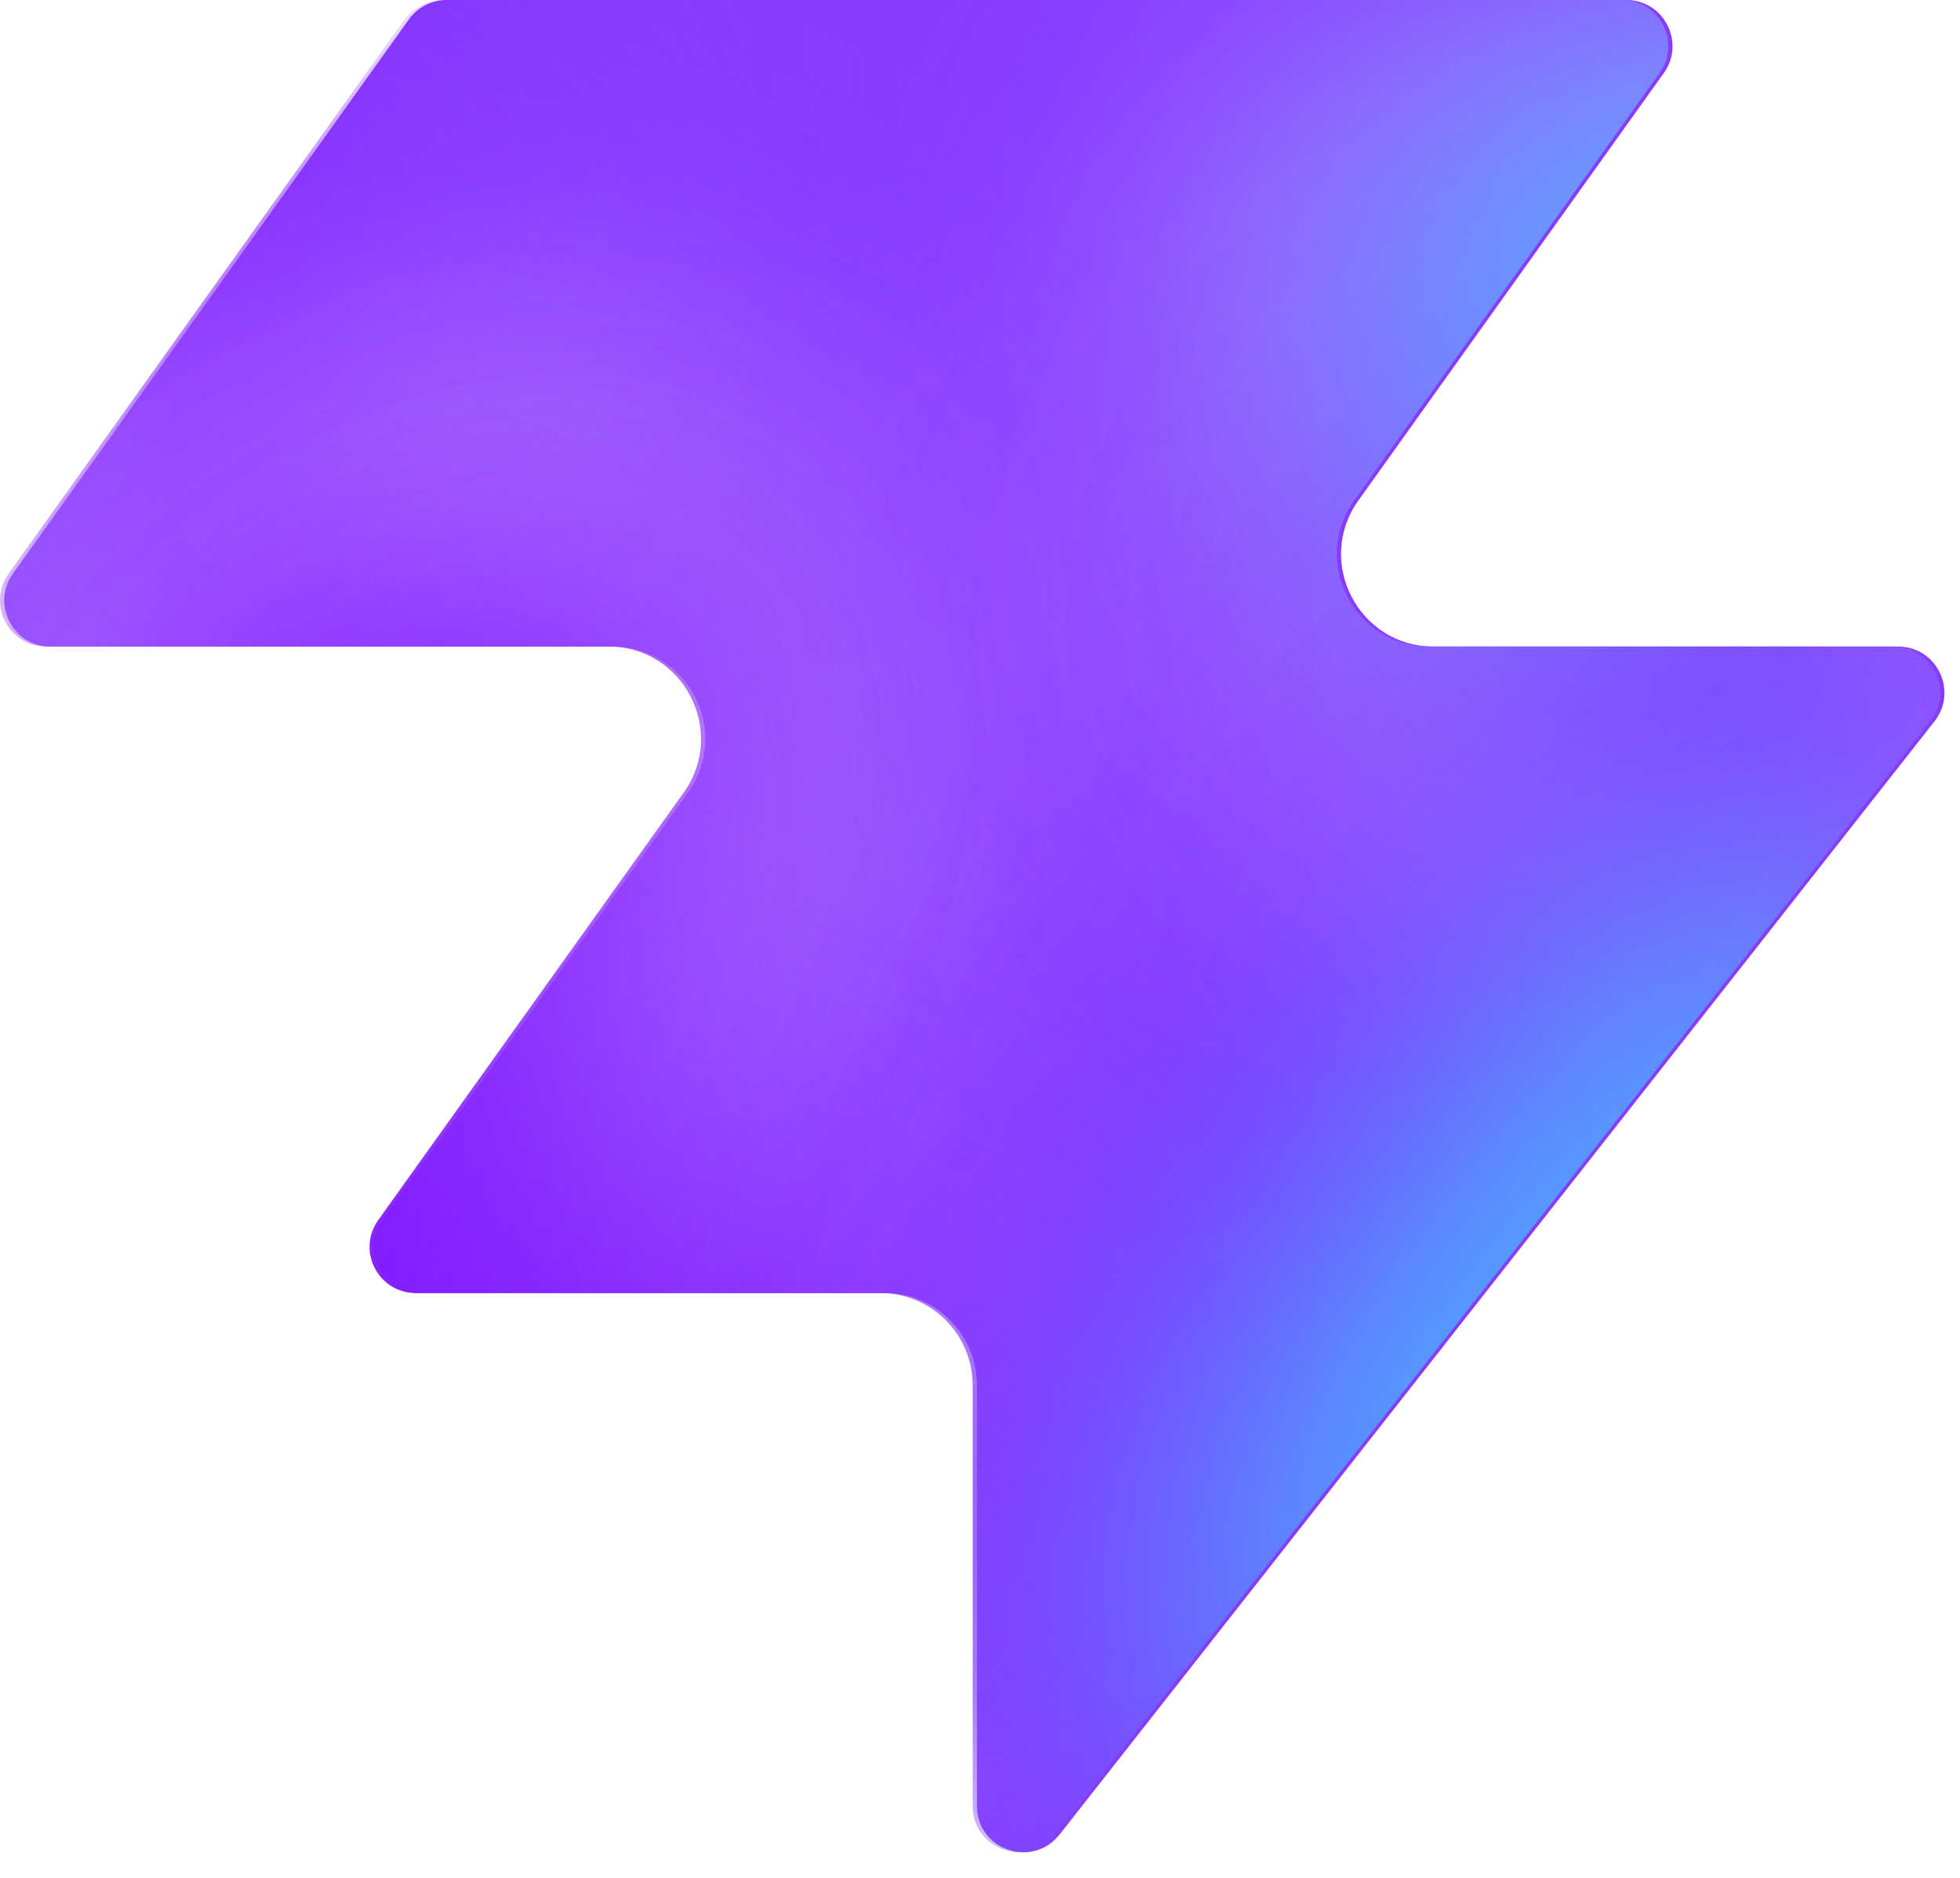
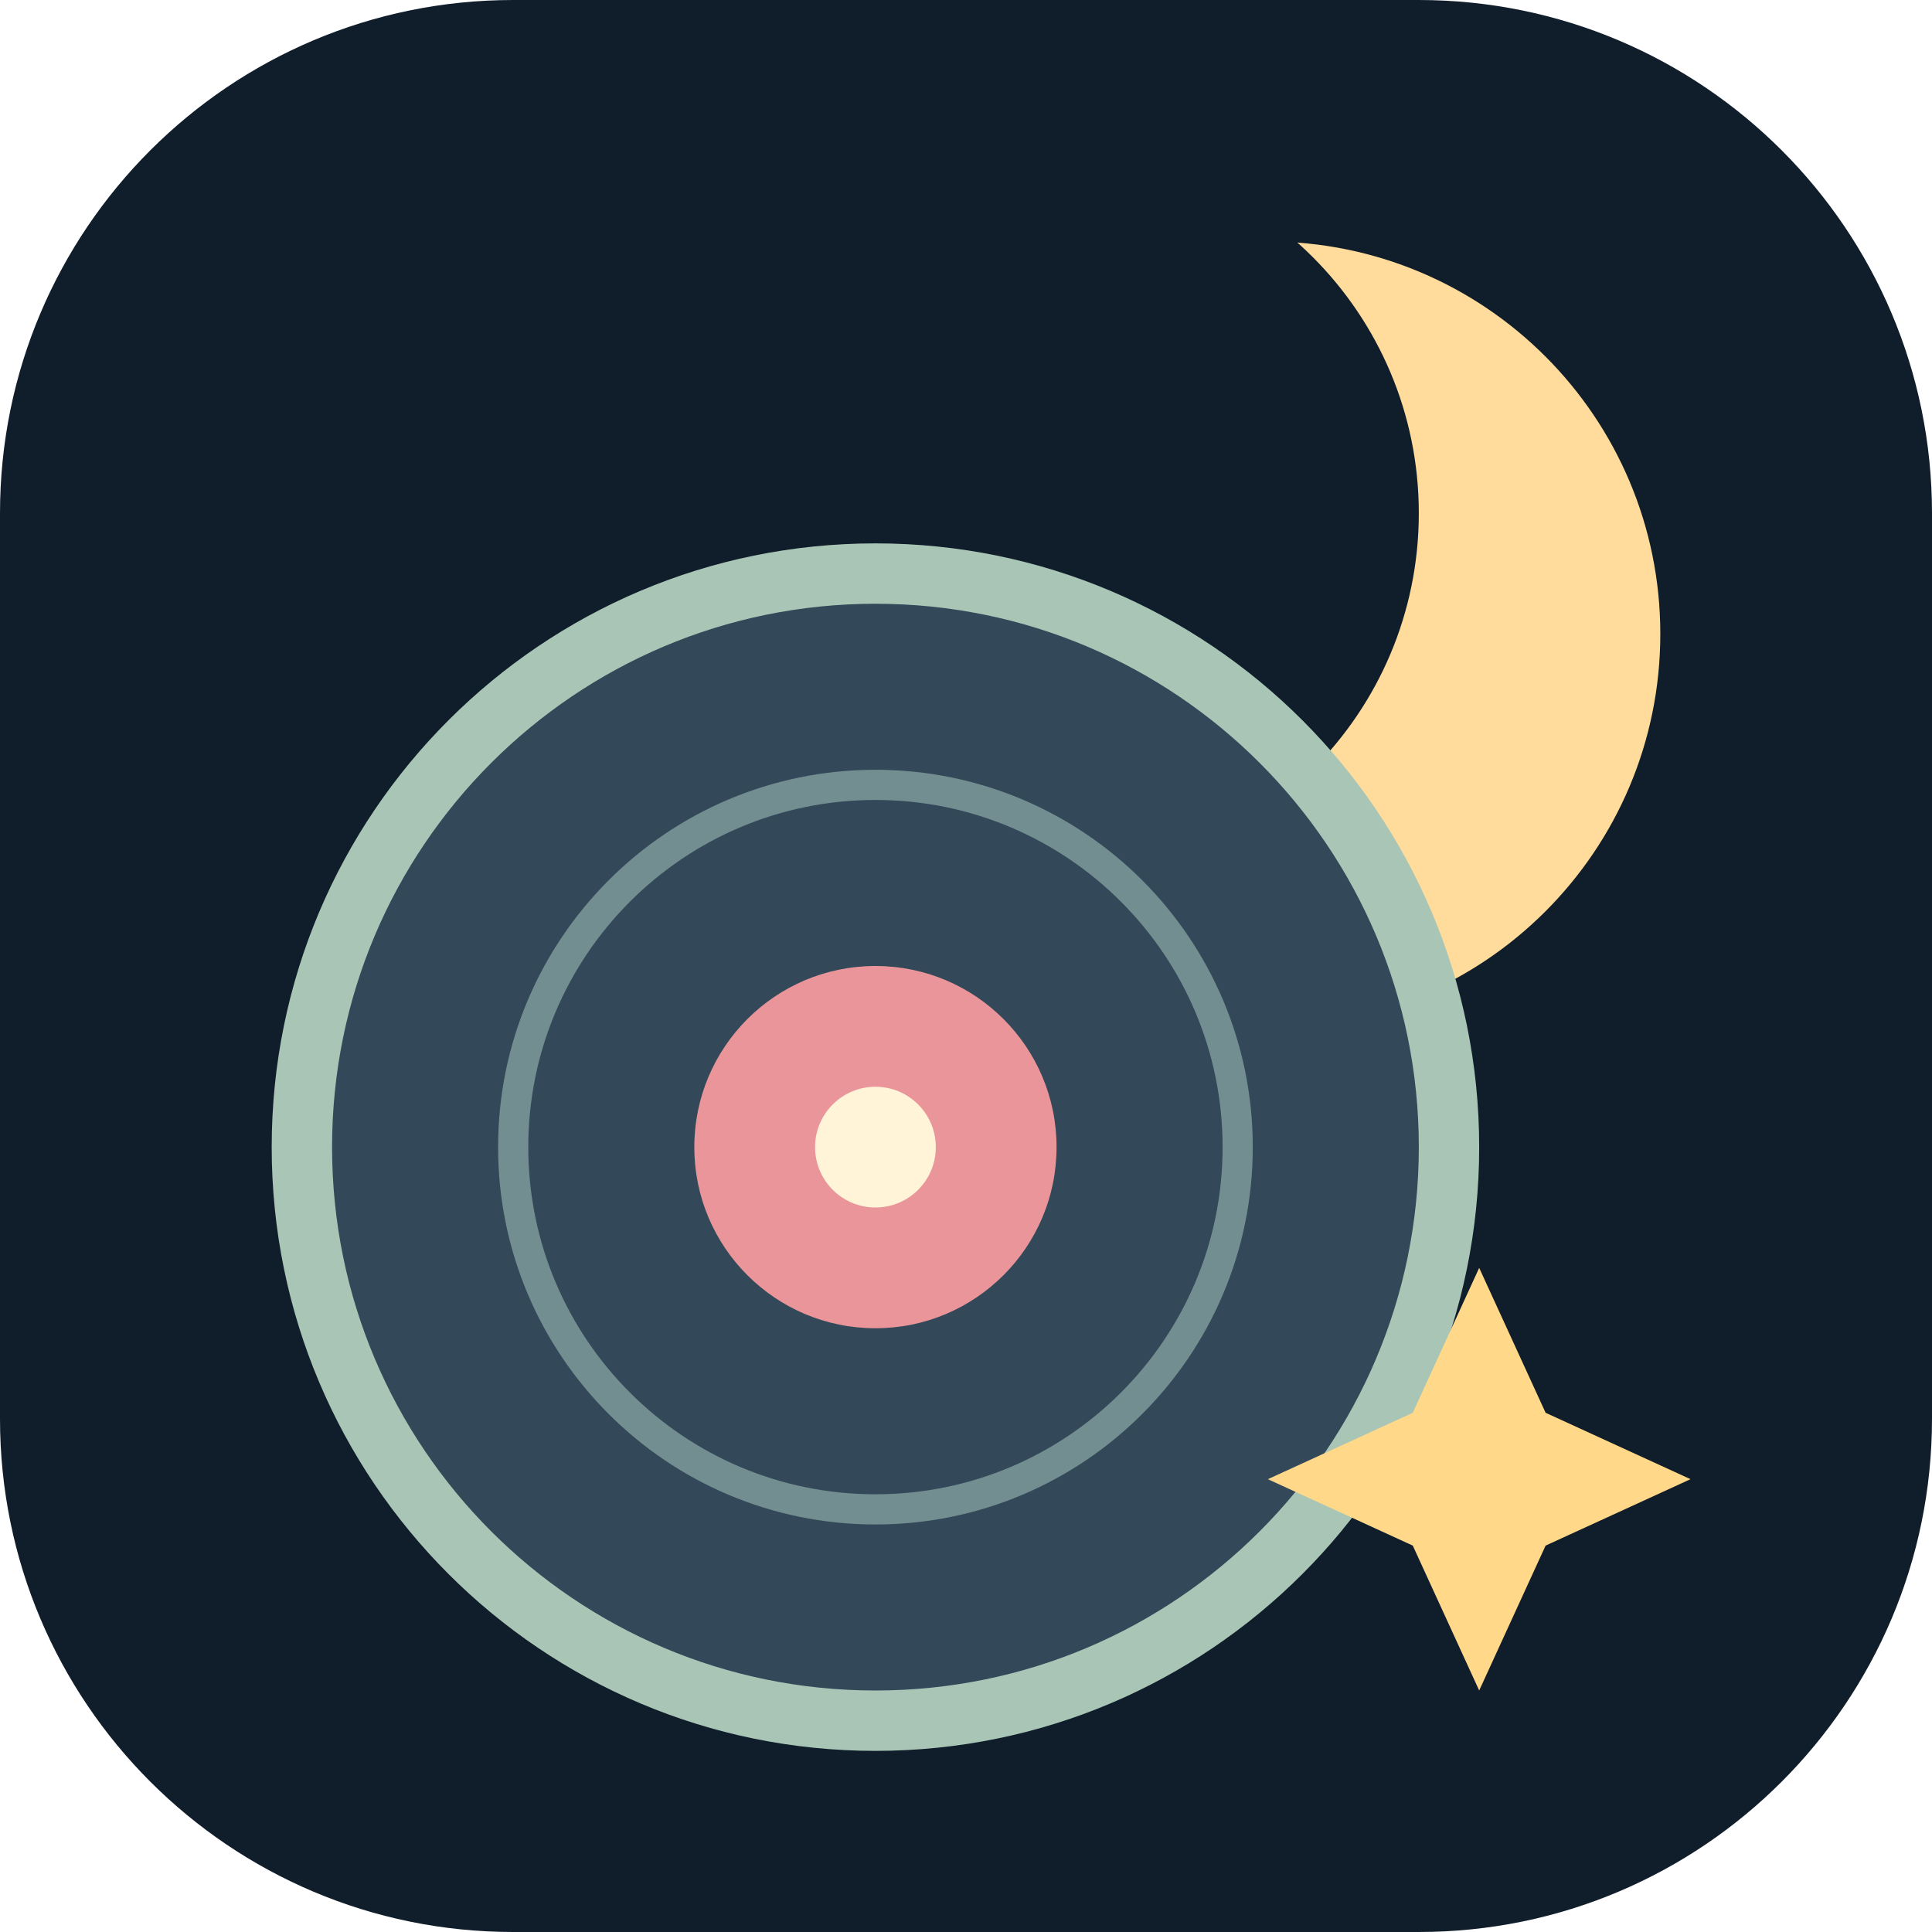
- <svg xmlns="http://www.w3.org/2000/svg" width="48" height="46" fill="none" viewBox="0 0 48 46">
-   <path fill="#863bff" d="M25.946 44.938c-.664.845-2.021.375-2.021-.698V33.937a2.26 2.26 0 0 0-2.262-2.262H10.287c-.92 0-1.456-1.04-.92-1.788l7.48-10.471c1.07-1.497 0-3.578-1.842-3.578H1.237c-.92 0-1.456-1.04-.92-1.788L10.013.474c.214-.297.556-.474.92-.474h28.894c.92 0 1.456 1.04.92 1.788l-7.48 10.471c-1.07 1.498 0 3.579 1.842 3.579h11.377c.943 0 1.473 1.088.89 1.83L25.947 44.94z" style="fill:#863bff;fill:color(display-p3 .525 .23 1);fill-opacity:1" />
-   <mask id="a" width="48" height="46" x="0" y="0" maskUnits="userSpaceOnUse" style="mask-type:alpha">
-     <path fill="#000" d="M25.842 44.938c-.664.844-2.021.375-2.021-.698V33.937a2.26 2.26 0 0 0-2.262-2.262H10.183c-.92 0-1.456-1.04-.92-1.788l7.48-10.471c1.07-1.498 0-3.579-1.842-3.579H1.133c-.92 0-1.456-1.04-.92-1.787L9.91.473c.214-.297.556-.474.92-.474h28.894c.92 0 1.456 1.04.92 1.788l-7.48 10.471c-1.07 1.498 0 3.578 1.842 3.578h11.377c.943 0 1.473 1.088.89 1.832L25.843 44.94z" style="fill:#000;fill-opacity:1" />
-   </mask>
-   <g mask="url(#a)">
-     <g filter="url(#b)">
-       <ellipse cx="5.508" cy="14.704" fill="#ede6ff" rx="5.508" ry="14.704" style="fill:#ede6ff;fill:color(display-p3 .927 .903 1);fill-opacity:1" transform="matrix(.00324 1 1 -.00324 -4.47 31.516)" />
-     </g>
-     <g filter="url(#c)">
-       <ellipse cx="10.399" cy="29.851" fill="#ede6ff" rx="10.399" ry="29.851" style="fill:#ede6ff;fill:color(display-p3 .927 .903 1);fill-opacity:1" transform="matrix(.00324 1 1 -.00324 -39.328 7.883)" />
-     </g>
-     <g filter="url(#d)">
-       <ellipse cx="5.508" cy="30.487" fill="#7e14ff" rx="5.508" ry="30.487" style="fill:#7e14ff;fill:color(display-p3 .492 .077 1);fill-opacity:1" transform="rotate(89.814 -25.913 -14.639)scale(1 -1)" />
-     </g>
-     <g filter="url(#e)">
-       <ellipse cx="5.508" cy="30.599" fill="#7e14ff" rx="5.508" ry="30.599" style="fill:#7e14ff;fill:color(display-p3 .492 .077 1);fill-opacity:1" transform="rotate(89.814 -32.644 -3.334)scale(1 -1)" />
-     </g>
-     <g filter="url(#f)">
-       <ellipse cx="5.508" cy="30.599" fill="#7e14ff" rx="5.508" ry="30.599" style="fill:#7e14ff;fill:color(display-p3 .492 .077 1);fill-opacity:1" transform="matrix(.00324 1 1 -.00324 -34.34 30.47)" />
-     </g>
-     <g filter="url(#g)">
-       <ellipse cx="14.072" cy="22.078" fill="#ede6ff" rx="14.072" ry="22.078" style="fill:#ede6ff;fill:color(display-p3 .927 .903 1);fill-opacity:1" transform="rotate(93.35 24.506 48.493)scale(-1 1)" />
-     </g>
-     <g filter="url(#h)">
-       <ellipse cx="3.47" cy="21.501" fill="#7e14ff" rx="3.47" ry="21.501" style="fill:#7e14ff;fill:color(display-p3 .492 .077 1);fill-opacity:1" transform="rotate(89.009 28.708 47.59)scale(-1 1)" />
-     </g>
-     <g filter="url(#i)">
-       <ellipse cx="3.47" cy="21.501" fill="#7e14ff" rx="3.47" ry="21.501" style="fill:#7e14ff;fill:color(display-p3 .492 .077 1);fill-opacity:1" transform="rotate(89.009 28.708 47.59)scale(-1 1)" />
-     </g>
-     <g filter="url(#j)">
-       <ellipse cx=".387" cy="8.972" fill="#7e14ff" rx="4.407" ry="29.108" style="fill:#7e14ff;fill:color(display-p3 .492 .077 1);fill-opacity:1" transform="rotate(39.51 .387 8.972)" />
-     </g>
-     <g filter="url(#k)">
-       <ellipse cx="47.523" cy="-6.092" fill="#7e14ff" rx="4.407" ry="29.108" style="fill:#7e14ff;fill:color(display-p3 .492 .077 1);fill-opacity:1" transform="rotate(37.892 47.523 -6.092)" />
-     </g>
-     <g filter="url(#l)">
-       <ellipse cx="41.412" cy="6.333" fill="#47bfff" rx="5.971" ry="9.665" style="fill:#47bfff;fill:color(display-p3 .28 .748 1);fill-opacity:1" transform="rotate(37.892 41.412 6.333)" />
-     </g>
-     <g filter="url(#m)">
-       <ellipse cx="-1.879" cy="38.332" fill="#7e14ff" rx="4.407" ry="29.108" style="fill:#7e14ff;fill:color(display-p3 .492 .077 1);fill-opacity:1" transform="rotate(37.892 -1.88 38.332)" />
-     </g>
-     <g filter="url(#n)">
-       <ellipse cx="-1.879" cy="38.332" fill="#7e14ff" rx="4.407" ry="29.108" style="fill:#7e14ff;fill:color(display-p3 .492 .077 1);fill-opacity:1" transform="rotate(37.892 -1.88 38.332)" />
-     </g>
-     <g filter="url(#o)">
-       <ellipse cx="35.651" cy="29.907" fill="#7e14ff" rx="4.407" ry="29.108" style="fill:#7e14ff;fill:color(display-p3 .492 .077 1);fill-opacity:1" transform="rotate(37.892 35.651 29.907)" />
-     </g>
-     <g filter="url(#p)">
-       <ellipse cx="38.418" cy="32.4" fill="#47bfff" rx="5.971" ry="15.297" style="fill:#47bfff;fill:color(display-p3 .28 .748 1);fill-opacity:1" transform="rotate(37.892 38.418 32.4)" />
-     </g>
-   </g>
-   <defs>
-     <filter id="b" width="60.045" height="41.654" x="-19.77" y="16.149" color-interpolation-filters="sRGB" filterUnits="userSpaceOnUse">
-       <feFlood flood-opacity="0" result="BackgroundImageFix" />
-       <feBlend in="SourceGraphic" in2="BackgroundImageFix" result="shape" />
-       <feGaussianBlur result="effect1_foregroundBlur_2002_17158" stdDeviation="7.659" />
-     </filter>
-     <filter id="c" width="90.34" height="51.437" x="-54.613" y="-7.533" color-interpolation-filters="sRGB" filterUnits="userSpaceOnUse">
-       <feFlood flood-opacity="0" result="BackgroundImageFix" />
-       <feBlend in="SourceGraphic" in2="BackgroundImageFix" result="shape" />
-       <feGaussianBlur result="effect1_foregroundBlur_2002_17158" stdDeviation="7.659" />
-     </filter>
-     <filter id="d" width="79.355" height="29.4" x="-49.64" y="2.03" color-interpolation-filters="sRGB" filterUnits="userSpaceOnUse">
-       <feFlood flood-opacity="0" result="BackgroundImageFix" />
-       <feBlend in="SourceGraphic" in2="BackgroundImageFix" result="shape" />
-       <feGaussianBlur result="effect1_foregroundBlur_2002_17158" stdDeviation="4.596" />
-     </filter>
-     <filter id="e" width="79.579" height="29.4" x="-45.045" y="20.029" color-interpolation-filters="sRGB" filterUnits="userSpaceOnUse">
-       <feFlood flood-opacity="0" result="BackgroundImageFix" />
-       <feBlend in="SourceGraphic" in2="BackgroundImageFix" result="shape" />
-       <feGaussianBlur result="effect1_foregroundBlur_2002_17158" stdDeviation="4.596" />
-     </filter>
-     <filter id="f" width="79.579" height="29.4" x="-43.513" y="21.178" color-interpolation-filters="sRGB" filterUnits="userSpaceOnUse">
-       <feFlood flood-opacity="0" result="BackgroundImageFix" />
-       <feBlend in="SourceGraphic" in2="BackgroundImageFix" result="shape" />
-       <feGaussianBlur result="effect1_foregroundBlur_2002_17158" stdDeviation="4.596" />
-     </filter>
-     <filter id="g" width="74.749" height="58.852" x="15.756" y="-17.901" color-interpolation-filters="sRGB" filterUnits="userSpaceOnUse">
-       <feFlood flood-opacity="0" result="BackgroundImageFix" />
-       <feBlend in="SourceGraphic" in2="BackgroundImageFix" result="shape" />
-       <feGaussianBlur result="effect1_foregroundBlur_2002_17158" stdDeviation="7.659" />
-     </filter>
-     <filter id="h" width="61.377" height="25.362" x="23.548" y="2.284" color-interpolation-filters="sRGB" filterUnits="userSpaceOnUse">
-       <feFlood flood-opacity="0" result="BackgroundImageFix" />
-       <feBlend in="SourceGraphic" in2="BackgroundImageFix" result="shape" />
-       <feGaussianBlur result="effect1_foregroundBlur_2002_17158" stdDeviation="4.596" />
-     </filter>
-     <filter id="i" width="61.377" height="25.362" x="23.548" y="2.284" color-interpolation-filters="sRGB" filterUnits="userSpaceOnUse">
-       <feFlood flood-opacity="0" result="BackgroundImageFix" />
-       <feBlend in="SourceGraphic" in2="BackgroundImageFix" result="shape" />
-       <feGaussianBlur result="effect1_foregroundBlur_2002_17158" stdDeviation="4.596" />
-     </filter>
-     <filter id="j" width="56.045" height="63.649" x="-27.636" y="-22.853" color-interpolation-filters="sRGB" filterUnits="userSpaceOnUse">
-       <feFlood flood-opacity="0" result="BackgroundImageFix" />
-       <feBlend in="SourceGraphic" in2="BackgroundImageFix" result="shape" />
-       <feGaussianBlur result="effect1_foregroundBlur_2002_17158" stdDeviation="4.596" />
-     </filter>
-     <filter id="k" width="54.814" height="64.646" x="20.116" y="-38.415" color-interpolation-filters="sRGB" filterUnits="userSpaceOnUse">
-       <feFlood flood-opacity="0" result="BackgroundImageFix" />
-       <feBlend in="SourceGraphic" in2="BackgroundImageFix" result="shape" />
-       <feGaussianBlur result="effect1_foregroundBlur_2002_17158" stdDeviation="4.596" />
-     </filter>
-     <filter id="l" width="33.541" height="35.313" x="24.641" y="-11.323" color-interpolation-filters="sRGB" filterUnits="userSpaceOnUse">
-       <feFlood flood-opacity="0" result="BackgroundImageFix" />
-       <feBlend in="SourceGraphic" in2="BackgroundImageFix" result="shape" />
-       <feGaussianBlur result="effect1_foregroundBlur_2002_17158" stdDeviation="4.596" />
-     </filter>
-     <filter id="m" width="54.814" height="64.646" x="-29.286" y="6.009" color-interpolation-filters="sRGB" filterUnits="userSpaceOnUse">
-       <feFlood flood-opacity="0" result="BackgroundImageFix" />
-       <feBlend in="SourceGraphic" in2="BackgroundImageFix" result="shape" />
-       <feGaussianBlur result="effect1_foregroundBlur_2002_17158" stdDeviation="4.596" />
-     </filter>
-     <filter id="n" width="54.814" height="64.646" x="-29.286" y="6.009" color-interpolation-filters="sRGB" filterUnits="userSpaceOnUse">
-       <feFlood flood-opacity="0" result="BackgroundImageFix" />
-       <feBlend in="SourceGraphic" in2="BackgroundImageFix" result="shape" />
-       <feGaussianBlur result="effect1_foregroundBlur_2002_17158" stdDeviation="4.596" />
-     </filter>
-     <filter id="o" width="54.814" height="64.646" x="8.244" y="-2.416" color-interpolation-filters="sRGB" filterUnits="userSpaceOnUse">
-       <feFlood flood-opacity="0" result="BackgroundImageFix" />
-       <feBlend in="SourceGraphic" in2="BackgroundImageFix" result="shape" />
-       <feGaussianBlur result="effect1_foregroundBlur_2002_17158" stdDeviation="4.596" />
-     </filter>
-     <filter id="p" width="39.409" height="43.623" x="18.713" y="10.588" color-interpolation-filters="sRGB" filterUnits="userSpaceOnUse">
-       <feFlood flood-opacity="0" result="BackgroundImageFix" />
-       <feBlend in="SourceGraphic" in2="BackgroundImageFix" result="shape" />
-       <feGaussianBlur result="effect1_foregroundBlur_2002_17158" stdDeviation="4.596" />
-     </filter>
-   </defs>
+ <svg xmlns="http://www.w3.org/2000/svg" viewBox="0 0 64 64">
+   <rect width="64" height="64" rx="17" fill="#101d2b" />
+   <circle cx="42" cy="21" r="13" fill="#ffdc9b" />
+   <circle cx="35" cy="17" r="12" fill="#101d2b" />
+   <circle cx="29" cy="38" r="19" fill="#334858" stroke="#a9c5b5" stroke-width="2" />
+   <circle cx="29" cy="38" r="12" fill="none" stroke="#738e91" stroke-width="1" />
+   <circle cx="29" cy="38" r="6" fill="#e9959a" />
+   <circle cx="29" cy="38" r="2" fill="#fff4d8" />
+   <path d="M49 42l2.2 4.8L56 49l-4.8 2.2L49 56l-2.2-4.8L42 49l4.8-2.2Z" fill="#ffd889" />
</svg>
